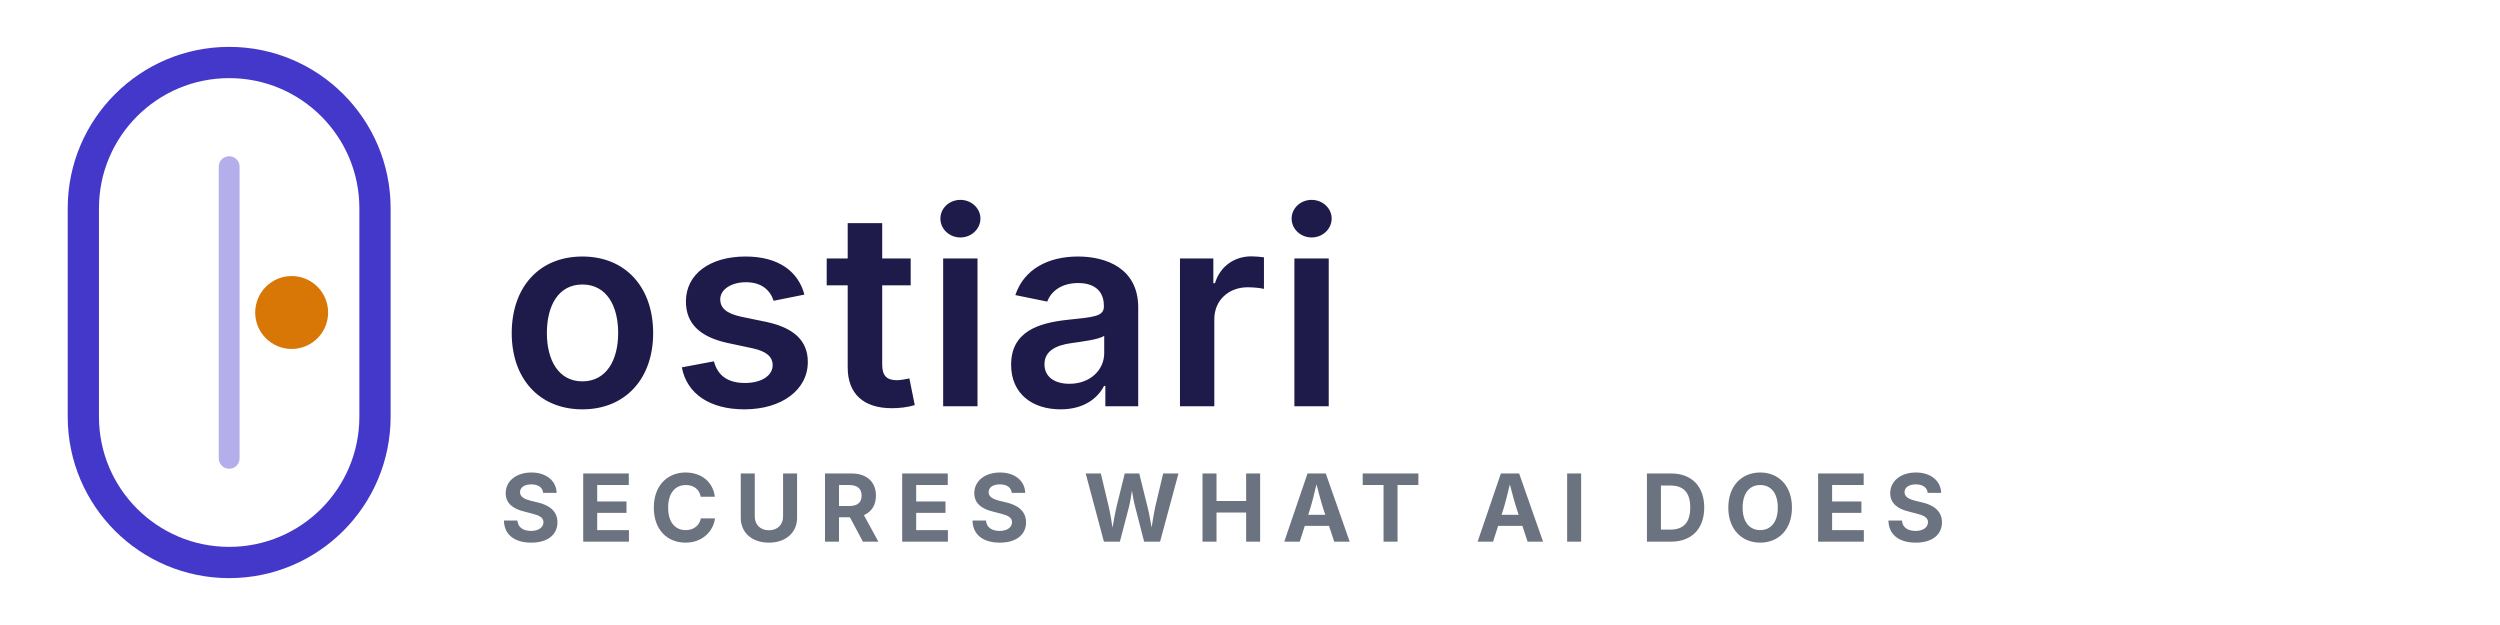
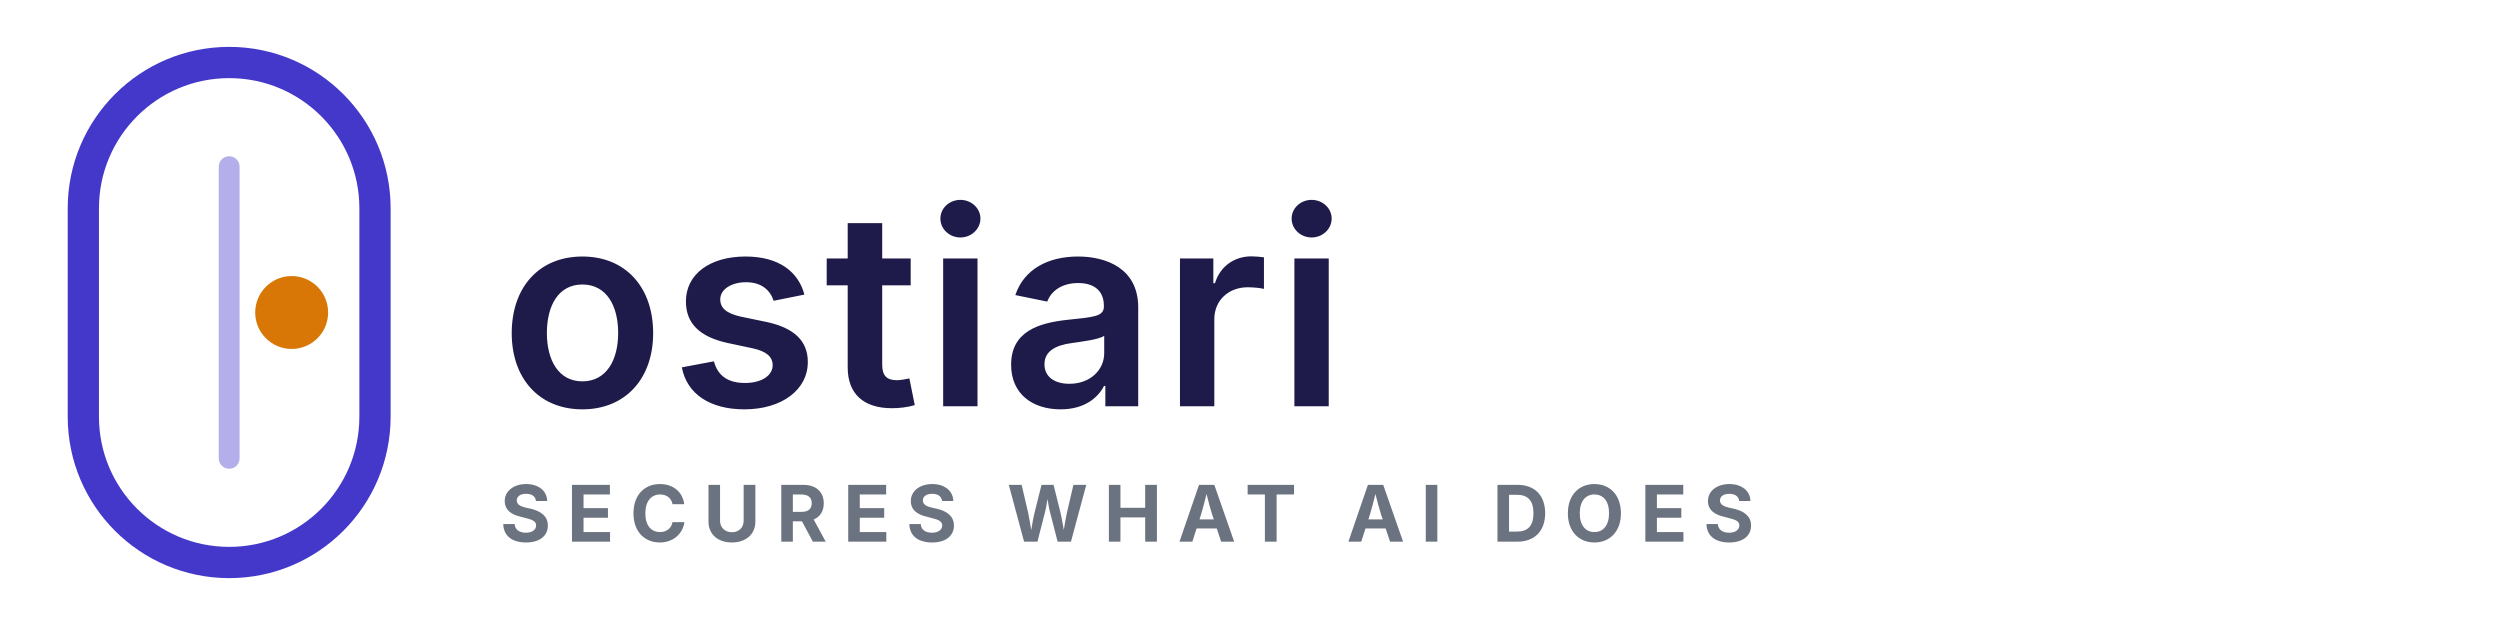
<svg xmlns="http://www.w3.org/2000/svg" viewBox="0 0 240 60" fill="none">
  <rect x="8" y="6" width="28" height="48" rx="14" ry="14" stroke="#4338ca" stroke-width="3" fill="none" />
  <line x1="22" y1="16" x2="22" y2="44" stroke="#4338ca" stroke-width="2" stroke-linecap="round" opacity="0.4" />
  <circle cx="28" cy="30" r="3.5" fill="#d97706" />
  <text x="48" y="39" font-family="system-ui, -apple-system, sans-serif" font-size="26" font-weight="600" letter-spacing="0.5" fill="#1e1b4b">ostiari</text>
-   <text x="48" y="52" font-family="system-ui, -apple-system, sans-serif" font-size="9" font-weight="700" fill="#6b7280" letter-spacing="1.5">SECURES WHAT AI DOES</text>
+   <text x="48" y="52" font-family="system-ui, -apple-system, sans-serif" font-size="7.5" font-weight="700" fill="#6b7280" letter-spacing="1.5">SECURES WHAT AI DOES</text>
</svg>
